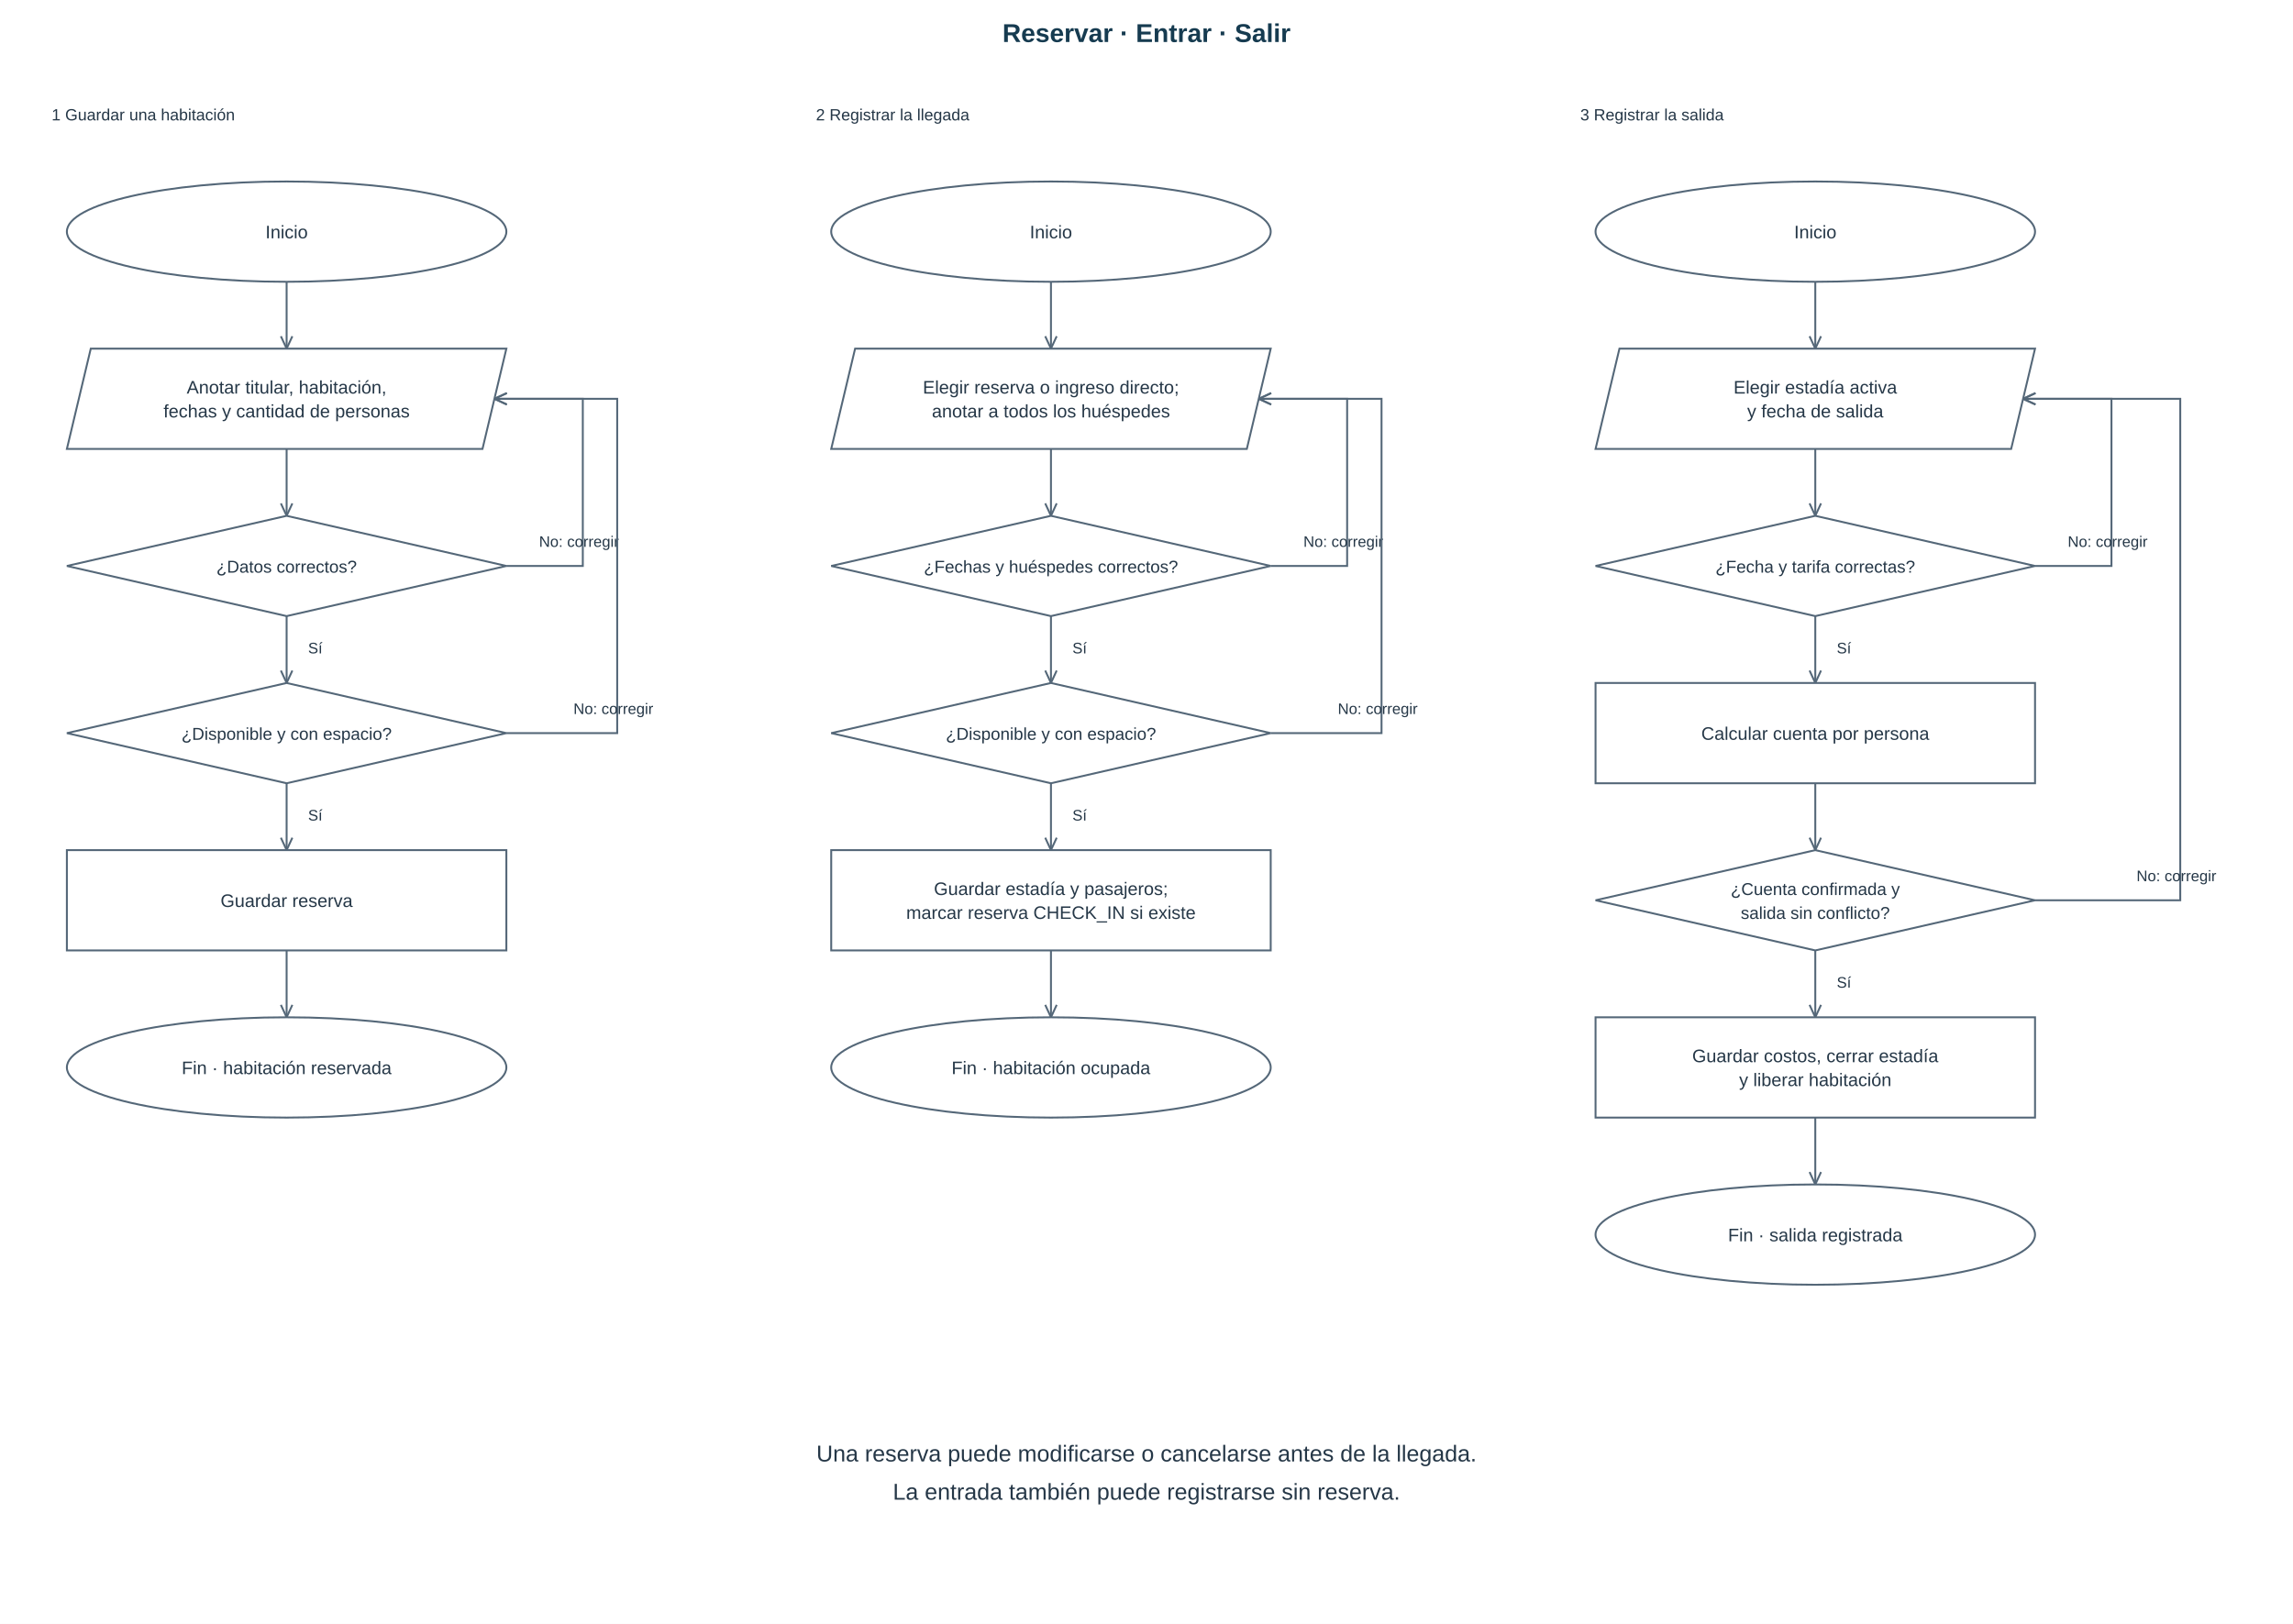
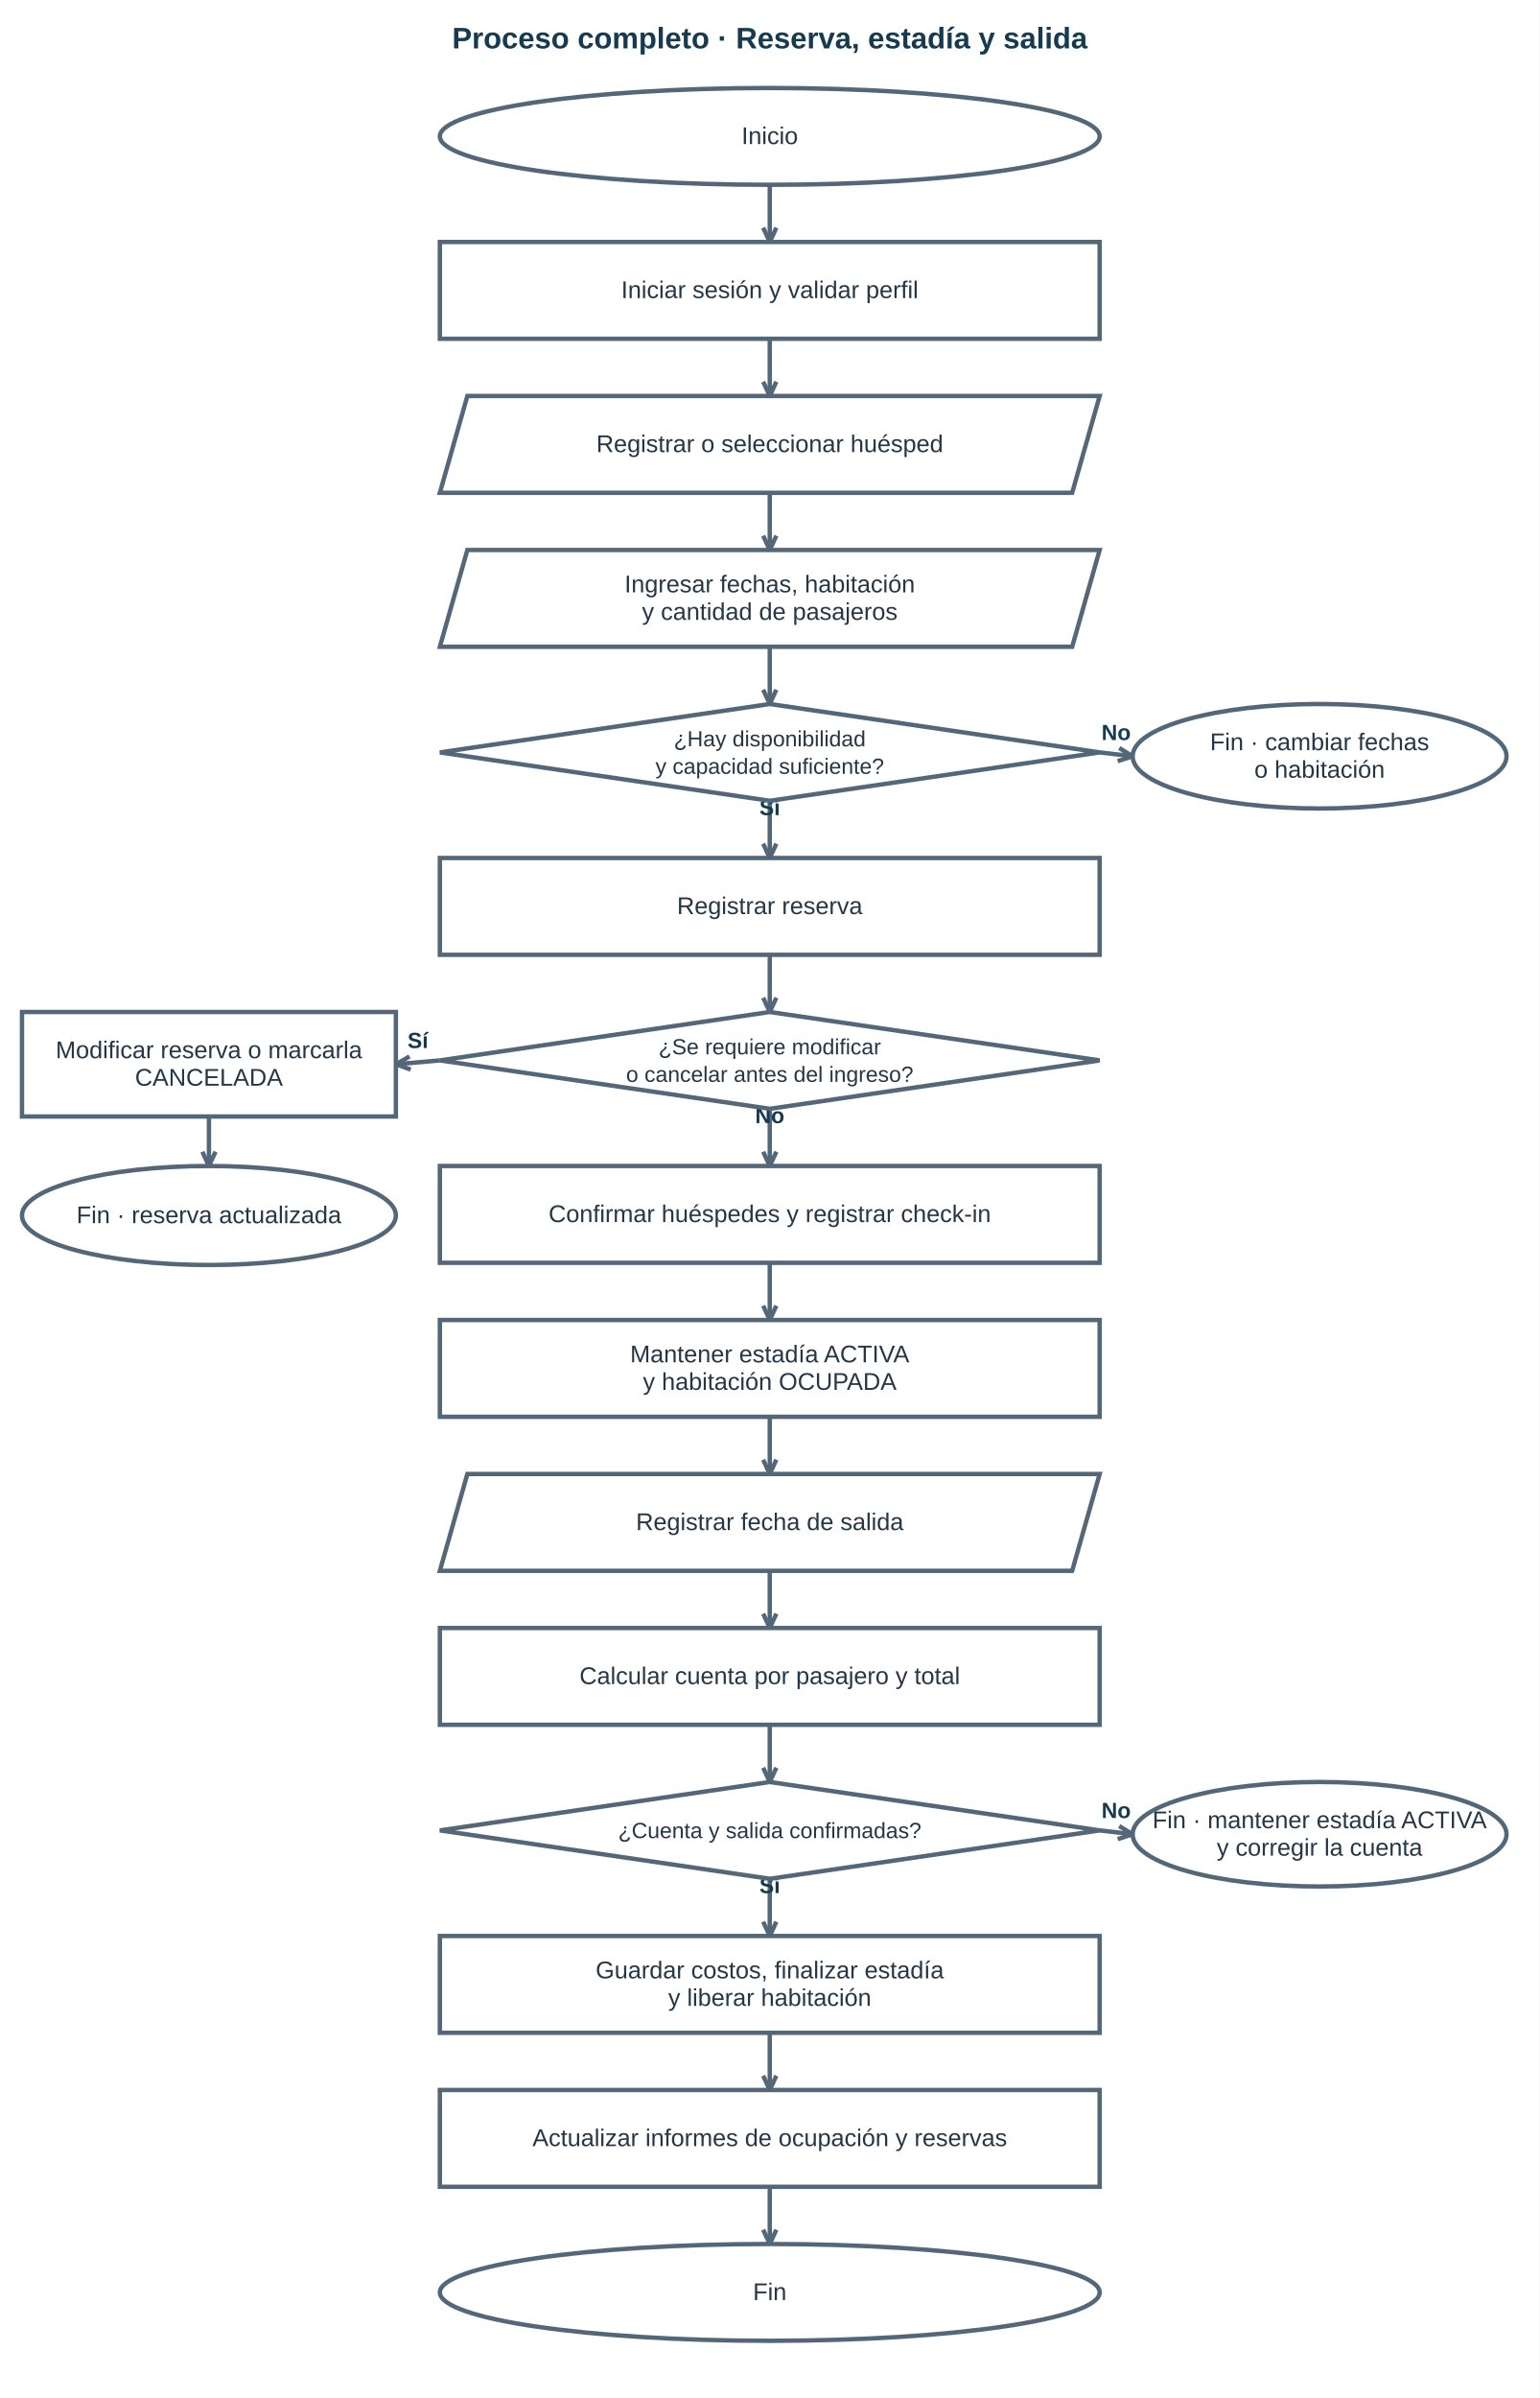
- <svg xmlns="http://www.w3.org/2000/svg" width="2400" height="1700" viewBox="0 0 2400 1700">
+ <svg xmlns="http://www.w3.org/2000/svg" width="1400" height="2180" viewBox="0 0 1400 2180">
  <rect width="100%" height="100%" fill="white" />
  <g font-family="Arial,sans-serif">
-     <text x="1200.0" y="44" font-size="27" text-anchor="middle" fill="#163b50" font-weight="bold">Reservar · Entrar · Salir</text>
-     <path d="M300.0,295 L300.0,365" fill="none" stroke="#546778" stroke-width="2" />
-     <path d="M294.0,352.0 L300.0,365 L306.0,352.0" fill="none" stroke="#546778" stroke-width="2" />
-     <path d="M300.0,470 L300.0,540" fill="none" stroke="#546778" stroke-width="2" />
-     <path d="M294.0,527.0 L300.0,540 L306.0,527.0" fill="none" stroke="#546778" stroke-width="2" />
-     <path d="M300.0,645 L300.0,715" fill="none" stroke="#546778" stroke-width="2" />
-     <path d="M294.0,702.0 L300.0,715 L306.0,702.0" fill="none" stroke="#546778" stroke-width="2" />
-     <text x="330" y="684" font-size="16" text-anchor="middle" fill="#253747" font-weight="normal">Sí</text>
-     <path d="M300.0,820 L300.0,890" fill="none" stroke="#546778" stroke-width="2" />
-     <path d="M294.0,877.0 L300.0,890 L306.0,877.0" fill="none" stroke="#546778" stroke-width="2" />
-     <text x="330" y="859" font-size="16" text-anchor="middle" fill="#253747" font-weight="normal">Sí</text>
-     <path d="M300.0,995 L300.0,1065" fill="none" stroke="#546778" stroke-width="2" />
-     <path d="M294.0,1052.0 L300.0,1065 L306.0,1052.0" fill="none" stroke="#546778" stroke-width="2" />
-     <path d="M530,592.5 L610,592.5 L610,417.5 L517.5,417.5" fill="none" stroke="#546778" stroke-width="2" />
-     <path d="M530.5,411.5 L517.5,417.5 L530.5,423.5" fill="none" stroke="#546778" stroke-width="2" />
-     <text x="606" y="572.5" font-size="16" text-anchor="middle" fill="#253747" font-weight="normal">No: corregir</text>
-     <path d="M530,767.5 L646,767.5 L646,417.5 L517.5,417.5" fill="none" stroke="#546778" stroke-width="2" />
-     <path d="M530.5,411.5 L517.5,417.5 L530.5,423.5" fill="none" stroke="#546778" stroke-width="2" />
-     <text x="642" y="747.5" font-size="16" text-anchor="middle" fill="#253747" font-weight="normal">No: corregir</text>
-     <path d="M1100.0,295 L1100.0,365" fill="none" stroke="#546778" stroke-width="2" />
-     <path d="M1094.0,352.0 L1100.0,365 L1106.0,352.0" fill="none" stroke="#546778" stroke-width="2" />
-     <path d="M1100.0,470 L1100.0,540" fill="none" stroke="#546778" stroke-width="2" />
-     <path d="M1094.0,527.0 L1100.0,540 L1106.0,527.0" fill="none" stroke="#546778" stroke-width="2" />
-     <path d="M1100.0,645 L1100.0,715" fill="none" stroke="#546778" stroke-width="2" />
-     <path d="M1094.0,702.0 L1100.0,715 L1106.0,702.0" fill="none" stroke="#546778" stroke-width="2" />
-     <text x="1130" y="684" font-size="16" text-anchor="middle" fill="#253747" font-weight="normal">Sí</text>
-     <path d="M1100.0,820 L1100.0,890" fill="none" stroke="#546778" stroke-width="2" />
-     <path d="M1094.0,877.0 L1100.0,890 L1106.0,877.0" fill="none" stroke="#546778" stroke-width="2" />
-     <text x="1130" y="859" font-size="16" text-anchor="middle" fill="#253747" font-weight="normal">Sí</text>
-     <path d="M1100.0,995 L1100.0,1065" fill="none" stroke="#546778" stroke-width="2" />
-     <path d="M1094.0,1052.0 L1100.0,1065 L1106.0,1052.0" fill="none" stroke="#546778" stroke-width="2" />
-     <path d="M1330,592.5 L1410,592.5 L1410,417.5 L1317.5,417.5" fill="none" stroke="#546778" stroke-width="2" />
-     <path d="M1330.5,411.5 L1317.5,417.5 L1330.5,423.5" fill="none" stroke="#546778" stroke-width="2" />
-     <text x="1406" y="572.5" font-size="16" text-anchor="middle" fill="#253747" font-weight="normal">No: corregir</text>
-     <path d="M1330,767.5 L1446,767.5 L1446,417.5 L1317.5,417.5" fill="none" stroke="#546778" stroke-width="2" />
-     <path d="M1330.5,411.5 L1317.5,417.5 L1330.5,423.5" fill="none" stroke="#546778" stroke-width="2" />
-     <text x="1442" y="747.5" font-size="16" text-anchor="middle" fill="#253747" font-weight="normal">No: corregir</text>
-     <path d="M1900.0,295 L1900.0,365" fill="none" stroke="#546778" stroke-width="2" />
-     <path d="M1894.0,352.0 L1900.0,365 L1906.0,352.0" fill="none" stroke="#546778" stroke-width="2" />
-     <path d="M1900.0,470 L1900.0,540" fill="none" stroke="#546778" stroke-width="2" />
-     <path d="M1894.0,527.0 L1900.0,540 L1906.0,527.0" fill="none" stroke="#546778" stroke-width="2" />
-     <path d="M1900.0,645 L1900.0,715" fill="none" stroke="#546778" stroke-width="2" />
-     <path d="M1894.0,702.0 L1900.0,715 L1906.0,702.0" fill="none" stroke="#546778" stroke-width="2" />
-     <text x="1930" y="684" font-size="16" text-anchor="middle" fill="#253747" font-weight="normal">Sí</text>
-     <path d="M1900.0,820 L1900.0,890" fill="none" stroke="#546778" stroke-width="2" />
-     <path d="M1894.0,877.0 L1900.0,890 L1906.0,877.0" fill="none" stroke="#546778" stroke-width="2" />
-     <path d="M1900.0,995 L1900.0,1065" fill="none" stroke="#546778" stroke-width="2" />
-     <path d="M1894.0,1052.0 L1900.0,1065 L1906.0,1052.0" fill="none" stroke="#546778" stroke-width="2" />
-     <text x="1930" y="1034" font-size="16" text-anchor="middle" fill="#253747" font-weight="normal">Sí</text>
-     <path d="M1900.0,1170 L1900.0,1240" fill="none" stroke="#546778" stroke-width="2" />
-     <path d="M1894.0,1227.0 L1900.0,1240 L1906.0,1227.0" fill="none" stroke="#546778" stroke-width="2" />
-     <path d="M2130,592.5 L2210,592.5 L2210,417.5 L2117.5,417.5" fill="none" stroke="#546778" stroke-width="2" />
-     <path d="M2130.5,411.5 L2117.5,417.5 L2130.5,423.5" fill="none" stroke="#546778" stroke-width="2" />
-     <text x="2206" y="572.5" font-size="16" text-anchor="middle" fill="#253747" font-weight="normal">No: corregir</text>
-     <path d="M2130,942.5 L2282,942.5 L2282,417.5 L2117.5,417.5" fill="none" stroke="#546778" stroke-width="2" />
-     <path d="M2130.5,411.5 L2117.5,417.5 L2130.5,423.5" fill="none" stroke="#546778" stroke-width="2" />
-     <text x="2278" y="922.5" font-size="16" text-anchor="middle" fill="#253747" font-weight="normal">No: corregir</text>
-     <text x="54" y="126.0" font-size="17" text-anchor="start" fill="#253747" font-weight="normal">1 Guardar una habitación</text>
-     <ellipse cx="300.0" cy="242.5" rx="230.0" ry="52.5" fill="#ffffff" stroke="#546778" stroke-width="2" />
-     <text x="300.0" y="249.5" font-size="19" text-anchor="middle" fill="#253747" font-weight="normal">Inicio</text>
-     <path d="M95,365 L530,365 L505,470 L70,470 Z" fill="#ffffff" stroke="#546778" stroke-width="2" />
-     <text x="300.0" y="412.0" font-size="19" text-anchor="middle" fill="#253747" font-weight="normal">Anotar titular, habitación,</text>
-     <text x="300.0" y="437.0" font-size="19" text-anchor="middle" fill="#253747" font-weight="normal">fechas y cantidad de personas</text>
-     <path d="M300.0,540 L530,592.5 L300.0,645 L70,592.5 Z" fill="#ffffff" stroke="#546778" stroke-width="2" />
-     <text x="300.0" y="599.5" font-size="18" text-anchor="middle" fill="#253747" font-weight="normal">¿Datos correctos?</text>
-     <path d="M300.0,715 L530,767.5 L300.0,820 L70,767.5 Z" fill="#ffffff" stroke="#546778" stroke-width="2" />
-     <text x="300.0" y="774.5" font-size="18" text-anchor="middle" fill="#253747" font-weight="normal">¿Disponible y con espacio?</text>
-     <path d="M70,890 L530,890 L530,995 L70,995 Z" fill="#ffffff" stroke="#546778" stroke-width="2" />
-     <text x="300.0" y="949.5" font-size="19" text-anchor="middle" fill="#253747" font-weight="normal">Guardar reserva</text>
-     <ellipse cx="300.0" cy="1117.5" rx="230.0" ry="52.5" fill="#ffffff" stroke="#546778" stroke-width="2" />
-     <text x="300.0" y="1124.5" font-size="19" text-anchor="middle" fill="#253747" font-weight="normal">Fin · habitación reservada</text>
-     <text x="854" y="126.0" font-size="17" text-anchor="start" fill="#253747" font-weight="normal">2 Registrar la llegada</text>
-     <ellipse cx="1100.0" cy="242.5" rx="230.0" ry="52.5" fill="#ffffff" stroke="#546778" stroke-width="2" />
-     <text x="1100.0" y="249.5" font-size="19" text-anchor="middle" fill="#253747" font-weight="normal">Inicio</text>
-     <path d="M895,365 L1330,365 L1305,470 L870,470 Z" fill="#ffffff" stroke="#546778" stroke-width="2" />
-     <text x="1100.0" y="412.0" font-size="19" text-anchor="middle" fill="#253747" font-weight="normal">Elegir reserva o ingreso directo;</text>
-     <text x="1100.0" y="437.0" font-size="19" text-anchor="middle" fill="#253747" font-weight="normal">anotar a todos los huéspedes</text>
-     <path d="M1100.0,540 L1330,592.5 L1100.0,645 L870,592.5 Z" fill="#ffffff" stroke="#546778" stroke-width="2" />
-     <text x="1100.0" y="599.5" font-size="18" text-anchor="middle" fill="#253747" font-weight="normal">¿Fechas y huéspedes correctos?</text>
-     <path d="M1100.0,715 L1330,767.5 L1100.0,820 L870,767.5 Z" fill="#ffffff" stroke="#546778" stroke-width="2" />
-     <text x="1100.0" y="774.5" font-size="18" text-anchor="middle" fill="#253747" font-weight="normal">¿Disponible y con espacio?</text>
-     <path d="M870,890 L1330,890 L1330,995 L870,995 Z" fill="#ffffff" stroke="#546778" stroke-width="2" />
-     <text x="1100.0" y="937.0" font-size="19" text-anchor="middle" fill="#253747" font-weight="normal">Guardar estadía y pasajeros;</text>
-     <text x="1100.0" y="962.0" font-size="19" text-anchor="middle" fill="#253747" font-weight="normal">marcar reserva CHECK_IN si existe</text>
-     <ellipse cx="1100.0" cy="1117.5" rx="230.0" ry="52.5" fill="#ffffff" stroke="#546778" stroke-width="2" />
-     <text x="1100.0" y="1124.5" font-size="19" text-anchor="middle" fill="#253747" font-weight="normal">Fin · habitación ocupada</text>
-     <text x="1654" y="126.0" font-size="17" text-anchor="start" fill="#253747" font-weight="normal">3 Registrar la salida</text>
-     <ellipse cx="1900.0" cy="242.5" rx="230.0" ry="52.5" fill="#ffffff" stroke="#546778" stroke-width="2" />
-     <text x="1900.0" y="249.5" font-size="19" text-anchor="middle" fill="#253747" font-weight="normal">Inicio</text>
-     <path d="M1695,365 L2130,365 L2105,470 L1670,470 Z" fill="#ffffff" stroke="#546778" stroke-width="2" />
-     <text x="1900.0" y="412.0" font-size="19" text-anchor="middle" fill="#253747" font-weight="normal">Elegir estadía activa</text>
-     <text x="1900.0" y="437.0" font-size="19" text-anchor="middle" fill="#253747" font-weight="normal">y fecha de salida</text>
-     <path d="M1900.0,540 L2130,592.5 L1900.0,645 L1670,592.5 Z" fill="#ffffff" stroke="#546778" stroke-width="2" />
-     <text x="1900.0" y="599.5" font-size="18" text-anchor="middle" fill="#253747" font-weight="normal">¿Fecha y tarifa correctas?</text>
-     <path d="M1670,715 L2130,715 L2130,820 L1670,820 Z" fill="#ffffff" stroke="#546778" stroke-width="2" />
-     <text x="1900.0" y="774.5" font-size="19" text-anchor="middle" fill="#253747" font-weight="normal">Calcular cuenta por persona</text>
-     <path d="M1900.0,890 L2130,942.5 L1900.0,995 L1670,942.5 Z" fill="#ffffff" stroke="#546778" stroke-width="2" />
-     <text x="1900.0" y="937.0" font-size="18" text-anchor="middle" fill="#253747" font-weight="normal">¿Cuenta confirmada y</text>
-     <text x="1900.0" y="962.0" font-size="18" text-anchor="middle" fill="#253747" font-weight="normal">salida sin conflicto?</text>
-     <path d="M1670,1065 L2130,1065 L2130,1170 L1670,1170 Z" fill="#ffffff" stroke="#546778" stroke-width="2" />
-     <text x="1900.0" y="1112.0" font-size="19" text-anchor="middle" fill="#253747" font-weight="normal">Guardar costos, cerrar estadía</text>
-     <text x="1900.0" y="1137.0" font-size="19" text-anchor="middle" fill="#253747" font-weight="normal">y liberar habitación</text>
-     <ellipse cx="1900.0" cy="1292.5" rx="230.0" ry="52.5" fill="#ffffff" stroke="#546778" stroke-width="2" />
-     <text x="1900.0" y="1299.5" font-size="19" text-anchor="middle" fill="#253747" font-weight="normal">Fin · salida registrada</text>
-     <text x="1200" y="1530" font-size="24" text-anchor="middle" fill="#253747" font-weight="normal">Una reserva puede modificarse o cancelarse antes de la llegada.</text>
-     <text x="1200" y="1570" font-size="24" text-anchor="middle" fill="#253747" font-weight="normal">La entrada también puede registrarse sin reserva.</text>
+     <text x="700.0" y="44" font-size="27" text-anchor="middle" fill="#163b50" font-weight="bold">Proceso completo · Reserva, estadía y salida</text>
+     <path d="M700.0,168 L700.0,220" fill="none" stroke="#546778" stroke-width="4" />
+     <path d="M694.0,207.0 L700.0,220 L706.0,207.0" fill="none" stroke="#546778" stroke-width="4" />
+     <path d="M700.0,308 L700.0,360" fill="none" stroke="#546778" stroke-width="4" />
+     <path d="M694.0,347.0 L700.0,360 L706.0,347.0" fill="none" stroke="#546778" stroke-width="4" />
+     <path d="M700.0,448 L700.0,500" fill="none" stroke="#546778" stroke-width="4" />
+     <path d="M694.0,487.0 L700.0,500 L706.0,487.0" fill="none" stroke="#546778" stroke-width="4" />
+     <path d="M700.0,588 L700.0,640" fill="none" stroke="#546778" stroke-width="4" />
+     <path d="M694.0,627.0 L700.0,640 L706.0,627.0" fill="none" stroke="#546778" stroke-width="4" />
+     <path d="M700.0,728 L700.0,780" fill="none" stroke="#546778" stroke-width="4" />
+     <path d="M694.0,767.0 L700.0,780 L706.0,767.0" fill="none" stroke="#546778" stroke-width="4" />
+     <text x="700.0" y="741.0" font-size="20" text-anchor="middle" fill="#163b50" font-weight="bold">Sí</text>
+     <path d="M700.0,868 L700.0,920" fill="none" stroke="#546778" stroke-width="4" />
+     <path d="M694.0,907.0 L700.0,920 L706.0,907.0" fill="none" stroke="#546778" stroke-width="4" />
+     <path d="M700.0,1008 L700.0,1060" fill="none" stroke="#546778" stroke-width="4" />
+     <path d="M694.0,1047.0 L700.0,1060 L706.0,1047.0" fill="none" stroke="#546778" stroke-width="4" />
+     <text x="700.0" y="1021.0" font-size="20" text-anchor="middle" fill="#163b50" font-weight="bold">No</text>
+     <path d="M700.0,1148 L700.0,1200" fill="none" stroke="#546778" stroke-width="4" />
+     <path d="M694.0,1187.0 L700.0,1200 L706.0,1187.0" fill="none" stroke="#546778" stroke-width="4" />
+     <path d="M700.0,1288 L700.0,1340" fill="none" stroke="#546778" stroke-width="4" />
+     <path d="M694.0,1327.0 L700.0,1340 L706.0,1327.0" fill="none" stroke="#546778" stroke-width="4" />
+     <path d="M700.0,1428 L700.0,1480" fill="none" stroke="#546778" stroke-width="4" />
+     <path d="M694.0,1467.0 L700.0,1480 L706.0,1467.0" fill="none" stroke="#546778" stroke-width="4" />
+     <path d="M700.0,1568 L700.0,1620" fill="none" stroke="#546778" stroke-width="4" />
+     <path d="M694.0,1607.0 L700.0,1620 L706.0,1607.0" fill="none" stroke="#546778" stroke-width="4" />
+     <path d="M700.0,1708 L700.0,1760" fill="none" stroke="#546778" stroke-width="4" />
+     <path d="M694.0,1747.0 L700.0,1760 L706.0,1747.0" fill="none" stroke="#546778" stroke-width="4" />
+     <text x="700.0" y="1721.0" font-size="20" text-anchor="middle" fill="#163b50" font-weight="bold">Sí</text>
+     <path d="M700.0,1848 L700.0,1900" fill="none" stroke="#546778" stroke-width="4" />
+     <path d="M694.0,1887.0 L700.0,1900 L706.0,1887.0" fill="none" stroke="#546778" stroke-width="4" />
+     <path d="M700.0,1988 L700.0,2040" fill="none" stroke="#546778" stroke-width="4" />
+     <path d="M694.0,2027.0 L700.0,2040 L706.0,2027.0" fill="none" stroke="#546778" stroke-width="4" />
+     <path d="M1000,684.0 L1030,687.5" fill="none" stroke="#546778" stroke-width="4" />
+     <path d="M1016.392,691.953 L1030,687.5 L1017.783,680.034" fill="none" stroke="#546778" stroke-width="4" />
+     <text x="1015.0" y="672.75" font-size="20" text-anchor="middle" fill="#163b50" font-weight="bold">No</text>
+     <path d="M400,964.0 L360,967.5" fill="none" stroke="#546778" stroke-width="4" />
+     <path d="M372.428,960.39 L360,967.5 L373.474,972.344" fill="none" stroke="#546778" stroke-width="4" />
+     <text x="380.0" y="952.75" font-size="20" text-anchor="middle" fill="#163b50" font-weight="bold">Sí</text>
+     <path d="M190.0,1015 L190.0,1060" fill="none" stroke="#546778" stroke-width="4" />
+     <path d="M184.0,1047.0 L190.0,1060 L196.0,1047.0" fill="none" stroke="#546778" stroke-width="4" />
+     <path d="M1000,1664.0 L1030,1667.5" fill="none" stroke="#546778" stroke-width="4" />
+     <path d="M1016.392,1671.953 L1030,1667.5 L1017.783,1660.034" fill="none" stroke="#546778" stroke-width="4" />
+     <text x="1015.0" y="1652.75" font-size="20" text-anchor="middle" fill="#163b50" font-weight="bold">No</text>
+     <ellipse cx="700.0" cy="124.0" rx="300.0" ry="44.0" fill="#ffffff" stroke="#546778" stroke-width="4" />
+     <text x="700.0" y="131.0" font-size="22" text-anchor="middle" fill="#253747" font-weight="normal">Inicio</text>
+     <path d="M400,220 L1000,220 L1000,308 L400,308 Z" fill="#ffffff" stroke="#546778" stroke-width="4" />
+     <text x="700.0" y="271.0" font-size="22" text-anchor="middle" fill="#253747" font-weight="normal">Iniciar sesión y validar perfil</text>
+     <path d="M425,360 L1000,360 L975,448 L400,448 Z" fill="#ffffff" stroke="#546778" stroke-width="4" />
+     <text x="700.0" y="411.0" font-size="22" text-anchor="middle" fill="#253747" font-weight="normal">Registrar o seleccionar huésped</text>
+     <path d="M425,500 L1000,500 L975,588 L400,588 Z" fill="#ffffff" stroke="#546778" stroke-width="4" />
+     <text x="700.0" y="538.5" font-size="22" text-anchor="middle" fill="#253747" font-weight="normal">Ingresar fechas, habitación</text>
+     <text x="700.0" y="563.5" font-size="22" text-anchor="middle" fill="#253747" font-weight="normal">y cantidad de pasajeros</text>
+     <path d="M700.0,640 L1000,684.0 L700.0,728 L400,684.0 Z" fill="#ffffff" stroke="#546778" stroke-width="4" />
+     <text x="700.0" y="678.5" font-size="20" text-anchor="middle" fill="#253747" font-weight="normal">¿Hay disponibilidad</text>
+     <text x="700.0" y="703.5" font-size="20" text-anchor="middle" fill="#253747" font-weight="normal">y capacidad suficiente?</text>
+     <path d="M400,780 L1000,780 L1000,868 L400,868 Z" fill="#ffffff" stroke="#546778" stroke-width="4" />
+     <text x="700.0" y="831.0" font-size="22" text-anchor="middle" fill="#253747" font-weight="normal">Registrar reserva</text>
+     <path d="M700.0,920 L1000,964.0 L700.0,1008 L400,964.0 Z" fill="#ffffff" stroke="#546778" stroke-width="4" />
+     <text x="700.0" y="958.5" font-size="20" text-anchor="middle" fill="#253747" font-weight="normal">¿Se requiere modificar</text>
+     <text x="700.0" y="983.5" font-size="20" text-anchor="middle" fill="#253747" font-weight="normal">o cancelar antes del ingreso?</text>
+     <path d="M400,1060 L1000,1060 L1000,1148 L400,1148 Z" fill="#ffffff" stroke="#546778" stroke-width="4" />
+     <text x="700.0" y="1111.0" font-size="22" text-anchor="middle" fill="#253747" font-weight="normal">Confirmar huéspedes y registrar check-in</text>
+     <path d="M400,1200 L1000,1200 L1000,1288 L400,1288 Z" fill="#ffffff" stroke="#546778" stroke-width="4" />
+     <text x="700.0" y="1238.5" font-size="22" text-anchor="middle" fill="#253747" font-weight="normal">Mantener estadía ACTIVA</text>
+     <text x="700.0" y="1263.5" font-size="22" text-anchor="middle" fill="#253747" font-weight="normal">y habitación OCUPADA</text>
+     <path d="M425,1340 L1000,1340 L975,1428 L400,1428 Z" fill="#ffffff" stroke="#546778" stroke-width="4" />
+     <text x="700.0" y="1391.0" font-size="22" text-anchor="middle" fill="#253747" font-weight="normal">Registrar fecha de salida</text>
+     <path d="M400,1480 L1000,1480 L1000,1568 L400,1568 Z" fill="#ffffff" stroke="#546778" stroke-width="4" />
+     <text x="700.0" y="1531.0" font-size="22" text-anchor="middle" fill="#253747" font-weight="normal">Calcular cuenta por pasajero y total</text>
+     <path d="M700.0,1620 L1000,1664.0 L700.0,1708 L400,1664.0 Z" fill="#ffffff" stroke="#546778" stroke-width="4" />
+     <text x="700.0" y="1671.0" font-size="20" text-anchor="middle" fill="#253747" font-weight="normal">¿Cuenta y salida confirmadas?</text>
+     <path d="M400,1760 L1000,1760 L1000,1848 L400,1848 Z" fill="#ffffff" stroke="#546778" stroke-width="4" />
+     <text x="700.0" y="1798.5" font-size="22" text-anchor="middle" fill="#253747" font-weight="normal">Guardar costos, finalizar estadía</text>
+     <text x="700.0" y="1823.5" font-size="22" text-anchor="middle" fill="#253747" font-weight="normal">y liberar habitación</text>
+     <path d="M400,1900 L1000,1900 L1000,1988 L400,1988 Z" fill="#ffffff" stroke="#546778" stroke-width="4" />
+     <text x="700.0" y="1951.0" font-size="22" text-anchor="middle" fill="#253747" font-weight="normal">Actualizar informes de ocupación y reservas</text>
+     <ellipse cx="700.0" cy="2084.0" rx="300.0" ry="44.0" fill="#ffffff" stroke="#546778" stroke-width="4" />
+     <text x="700.0" y="2091.0" font-size="22" text-anchor="middle" fill="#253747" font-weight="normal">Fin</text>
+     <ellipse cx="1200.0" cy="687.5" rx="170.0" ry="47.5" fill="#ffffff" stroke="#546778" stroke-width="4" />
+     <text x="1200.0" y="682.0" font-size="22" text-anchor="middle" fill="#253747" font-weight="normal">Fin · cambiar fechas</text>
+     <text x="1200.0" y="707.0" font-size="22" text-anchor="middle" fill="#253747" font-weight="normal">o habitación</text>
+     <path d="M20,920 L360,920 L360,1015 L20,1015 Z" fill="#ffffff" stroke="#546778" stroke-width="4" />
+     <text x="190.0" y="962.0" font-size="22" text-anchor="middle" fill="#253747" font-weight="normal">Modificar reserva o marcarla</text>
+     <text x="190.0" y="987.0" font-size="22" text-anchor="middle" fill="#253747" font-weight="normal">CANCELADA</text>
+     <ellipse cx="190.0" cy="1105.0" rx="170.0" ry="45.0" fill="#ffffff" stroke="#546778" stroke-width="4" />
+     <text x="190.0" y="1112.0" font-size="22" text-anchor="middle" fill="#253747" font-weight="normal">Fin · reserva actualizada</text>
+     <ellipse cx="1200.0" cy="1667.5" rx="170.0" ry="47.5" fill="#ffffff" stroke="#546778" stroke-width="4" />
+     <text x="1200.0" y="1662.0" font-size="22" text-anchor="middle" fill="#253747" font-weight="normal">Fin · mantener estadía ACTIVA</text>
+     <text x="1200.0" y="1687.0" font-size="22" text-anchor="middle" fill="#253747" font-weight="normal">y corregir la cuenta</text>
  </g>
</svg>
